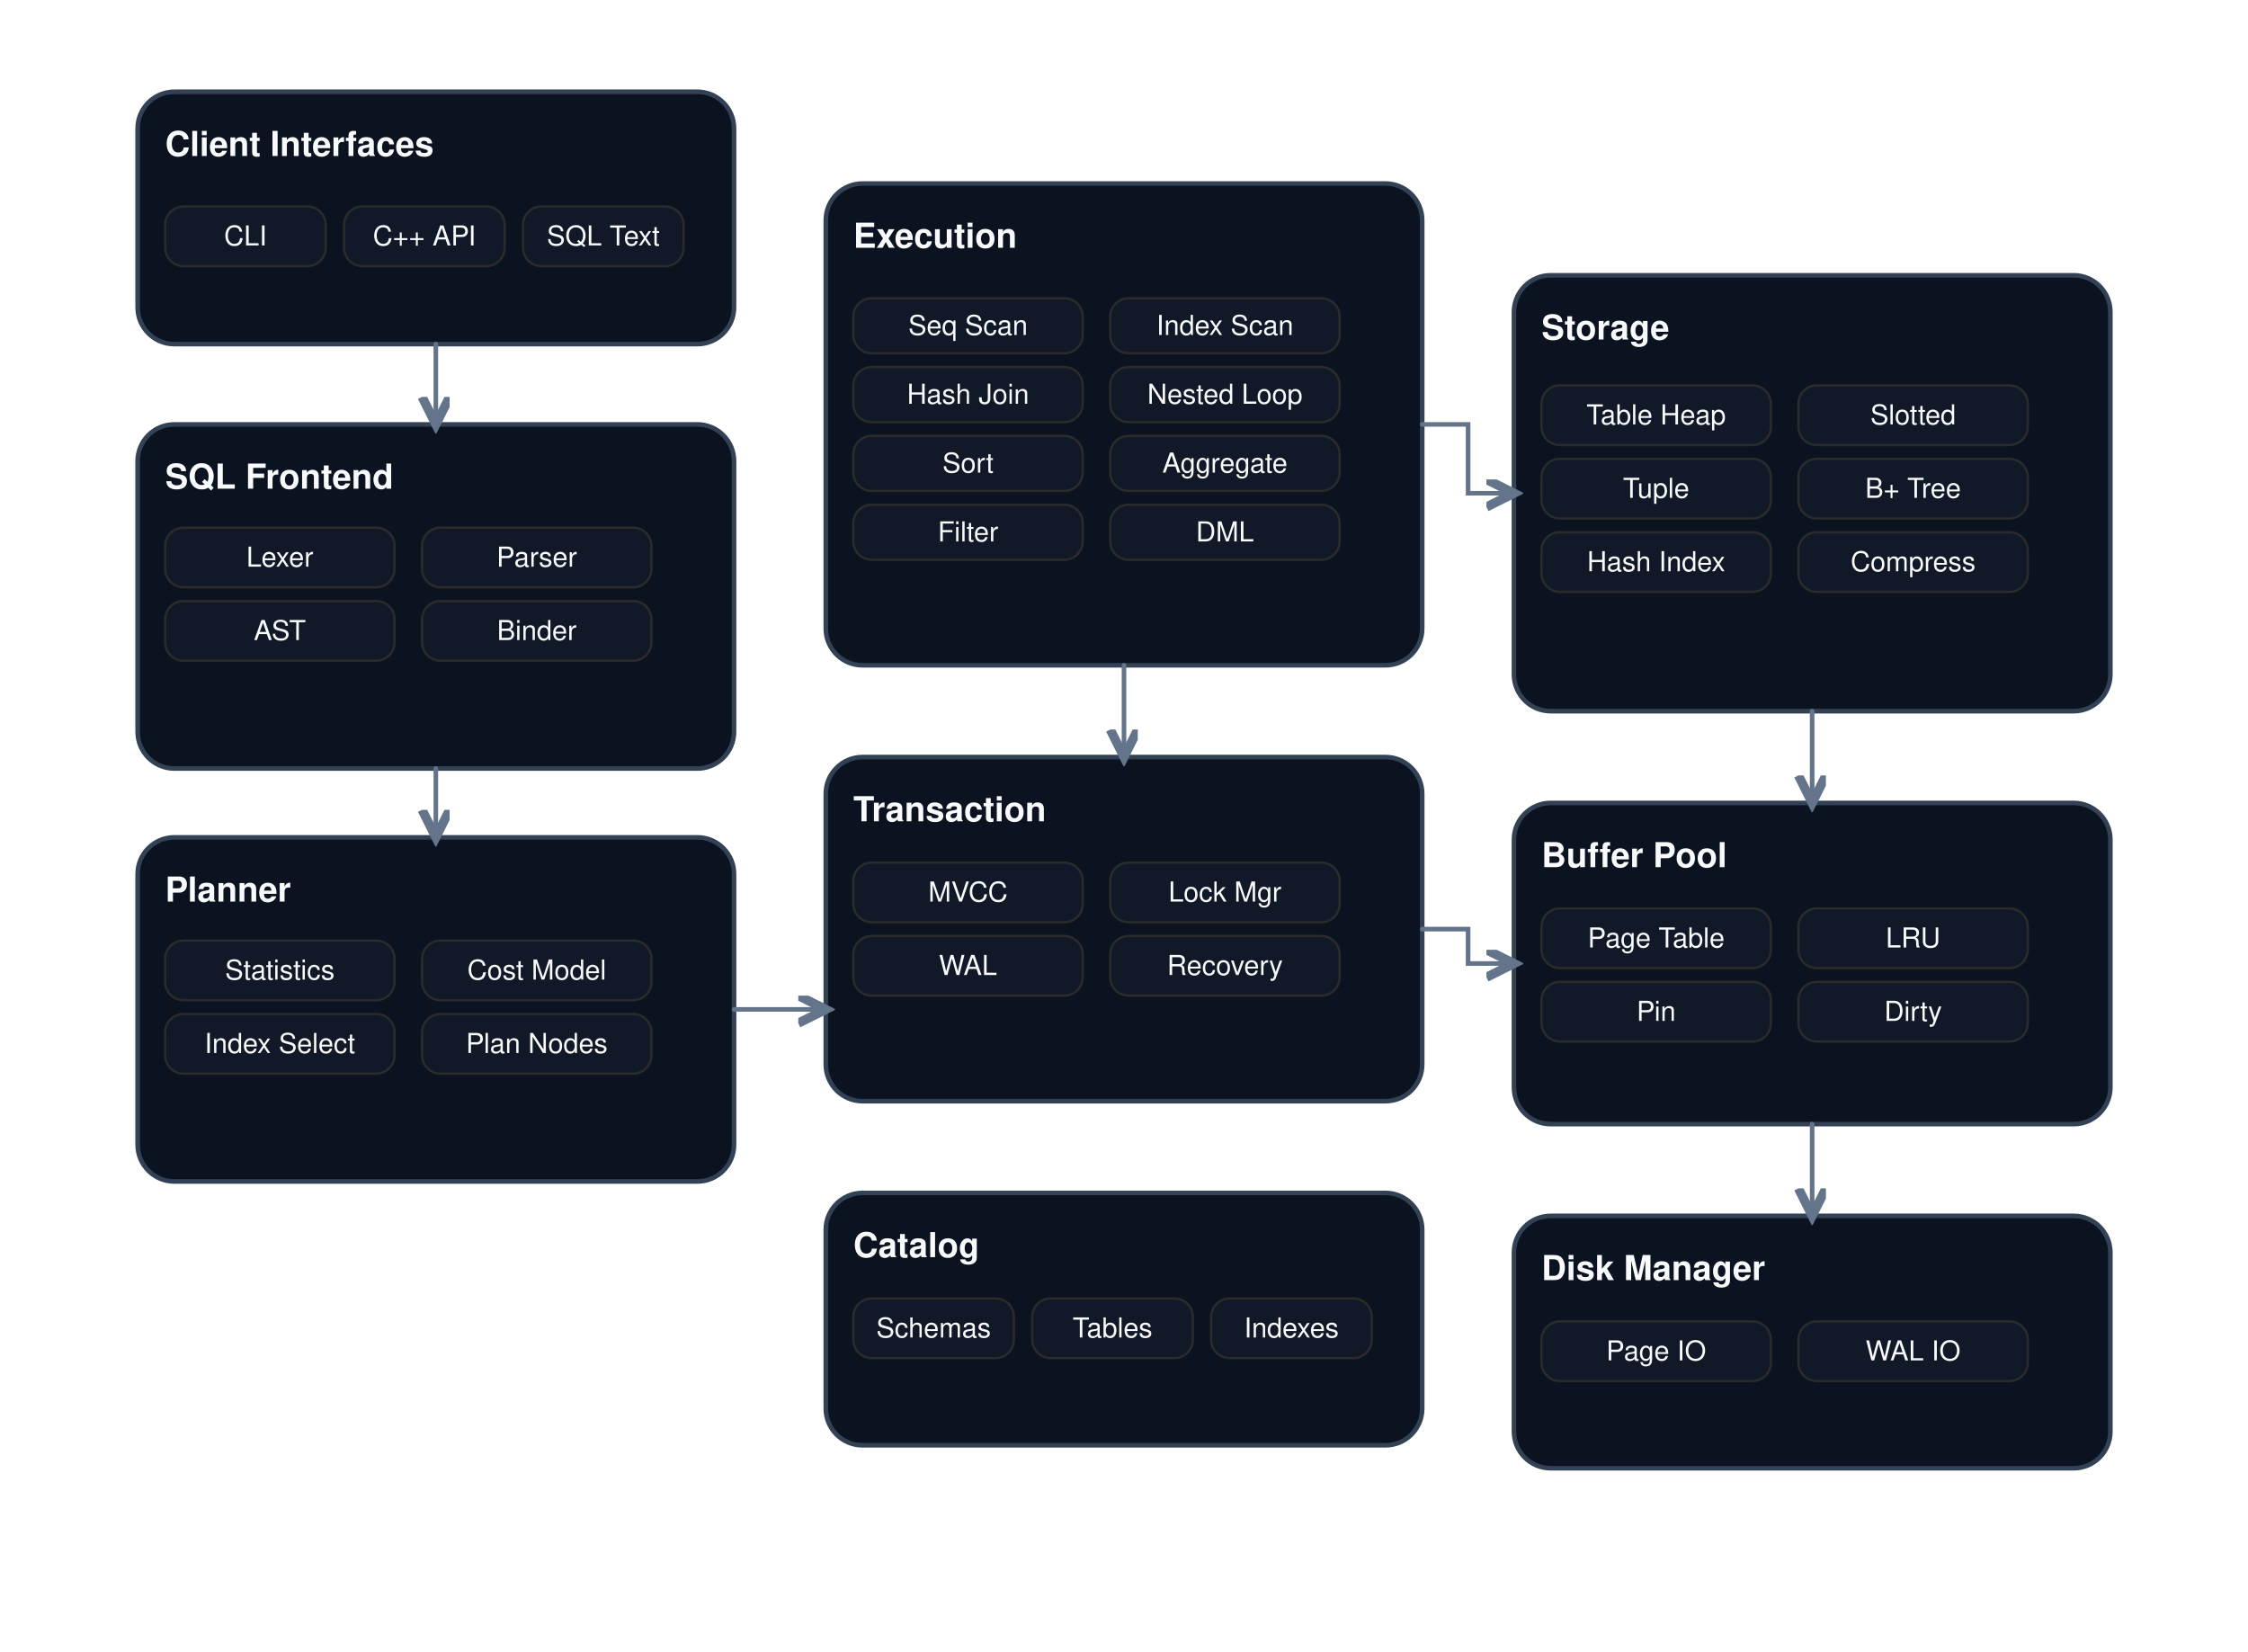
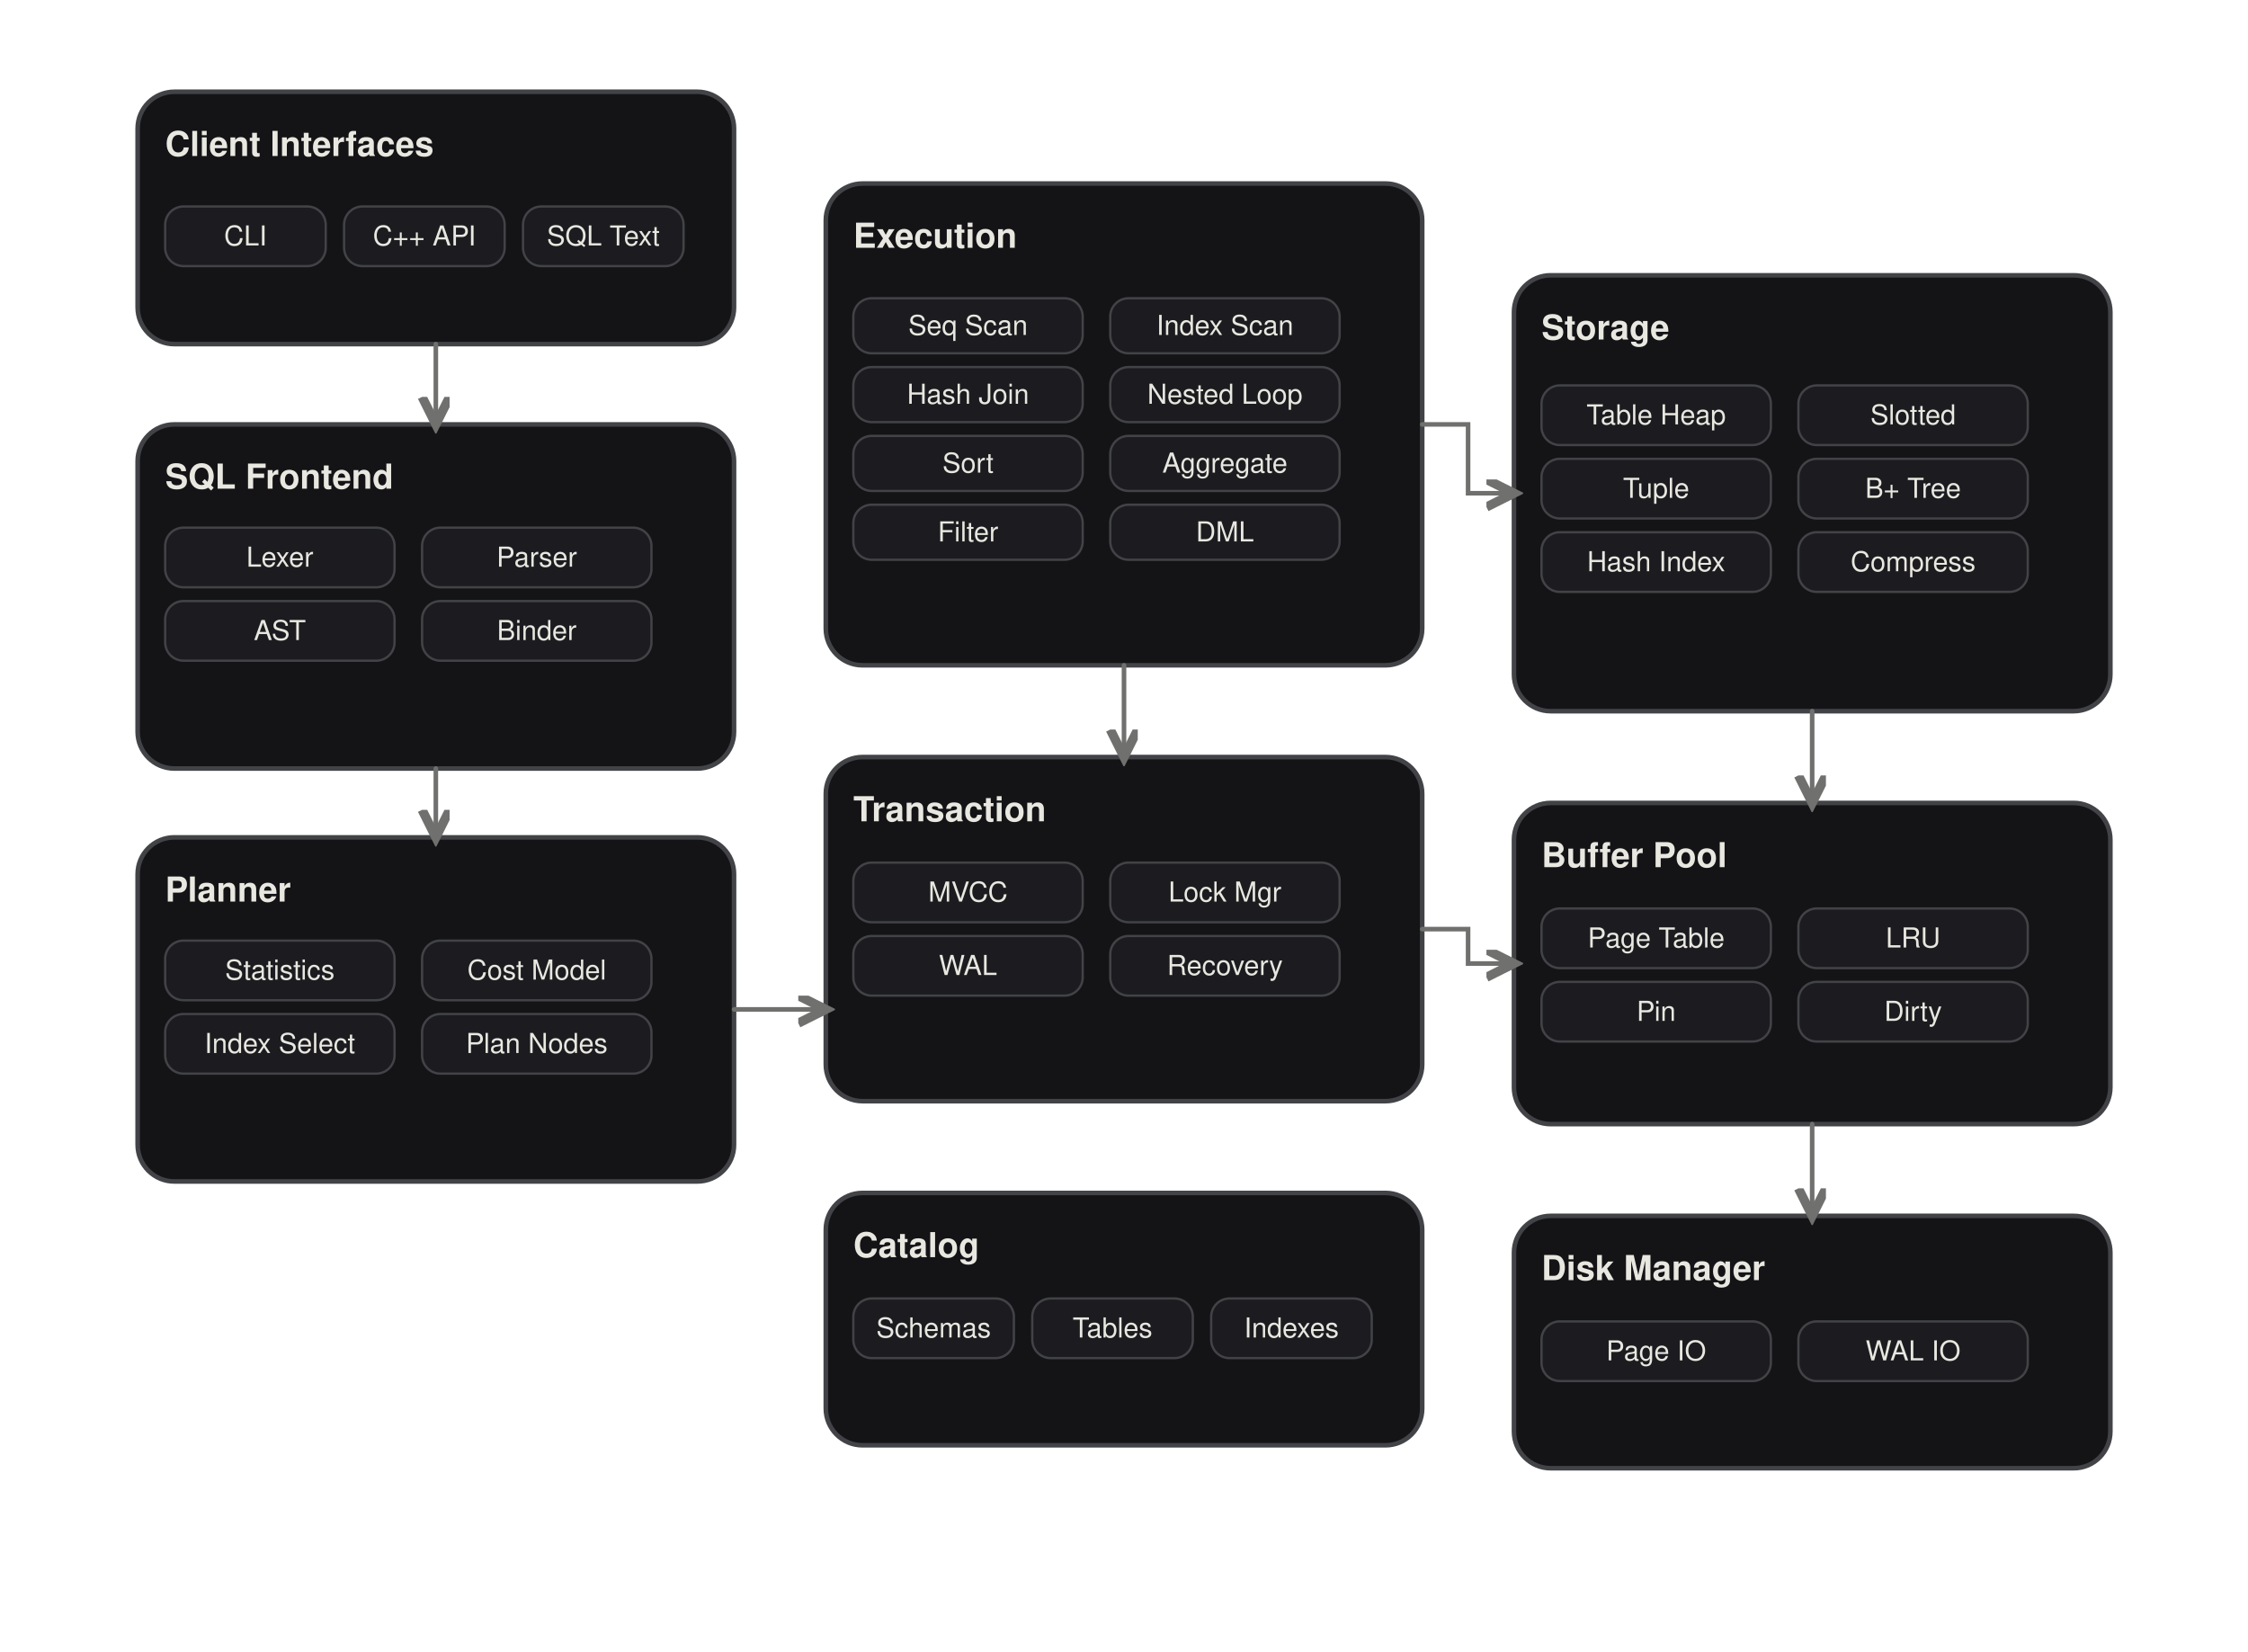
<svg xmlns="http://www.w3.org/2000/svg" width="980" height="720" viewBox="0 0 980 720">
  <defs>
    <marker id="arrow-dark" markerWidth="8" markerHeight="8" refX="6" refY="3" orient="auto">
-       <path d="M0,0 L6,3 L0,6" fill="none" stroke="#64748B" stroke-width="2" />
+       <path d="M0,0 L6,3 L0,6" fill="none" stroke="#70706e" stroke-width="2" />
    </marker>
  </defs>
  <g font-family="Space Grotesk, Segoe UI, Helvetica, Arial, sans-serif">
-     <g fill="#0B1220" stroke="#334155" stroke-width="2">
+     <g fill="#141417" stroke="#424347" stroke-width="2">
      <rect x="60" y="40" width="260" height="110" rx="16" />
      <rect x="60" y="185" width="260" height="150" rx="16" />
      <rect x="60" y="365" width="260" height="150" rx="16" />
      <rect x="360" y="80" width="260" height="210" rx="16" />
      <rect x="360" y="330" width="260" height="150" rx="16" />
      <rect x="360" y="520" width="260" height="110" rx="16" />
      <rect x="660" y="120" width="260" height="190" rx="16" />
      <rect x="660" y="350" width="260" height="140" rx="16" />
      <rect x="660" y="530" width="260" height="110" rx="16" />
    </g>
-     <g font-size="15" font-weight="600" fill="#F8FAFC">
+     <g font-size="15" font-weight="600" fill="#e8e7e0">
      <text x="72" y="68">Client Interfaces</text>
      <text x="72" y="213">SQL Frontend</text>
      <text x="72" y="393">Planner</text>
      <text x="372" y="108">Execution</text>
      <text x="372" y="358">Transaction</text>
      <text x="372" y="548">Catalog</text>
      <text x="672" y="148">Storage</text>
      <text x="672" y="378">Buffer Pool</text>
      <text x="672" y="558">Disk Manager</text>
    </g>
-     <g font-size="12" fill="#111827" stroke="#2B2B2B" stroke-width="1">
-       <rect x="72" y="90" width="70" height="26" rx="8" fill="#111827" />
-       <rect x="150" y="90" width="70" height="26" rx="8" fill="#111827" />
-       <rect x="228" y="90" width="70" height="26" rx="8" fill="#111827" />
-       <rect x="72" y="230" width="100" height="26" rx="8" fill="#111827" />
-       <rect x="184" y="230" width="100" height="26" rx="8" fill="#111827" />
-       <rect x="72" y="262" width="100" height="26" rx="8" fill="#111827" />
-       <rect x="184" y="262" width="100" height="26" rx="8" fill="#111827" />
-       <rect x="72" y="410" width="100" height="26" rx="8" fill="#111827" />
-       <rect x="184" y="410" width="100" height="26" rx="8" fill="#111827" />
-       <rect x="72" y="442" width="100" height="26" rx="8" fill="#111827" />
-       <rect x="184" y="442" width="100" height="26" rx="8" fill="#111827" />
-       <rect x="372" y="130" width="100" height="24" rx="8" fill="#111827" />
-       <rect x="484" y="130" width="100" height="24" rx="8" fill="#111827" />
-       <rect x="372" y="160" width="100" height="24" rx="8" fill="#111827" />
-       <rect x="484" y="160" width="100" height="24" rx="8" fill="#111827" />
-       <rect x="372" y="190" width="100" height="24" rx="8" fill="#111827" />
-       <rect x="484" y="190" width="100" height="24" rx="8" fill="#111827" />
-       <rect x="372" y="220" width="100" height="24" rx="8" fill="#111827" />
-       <rect x="484" y="220" width="100" height="24" rx="8" fill="#111827" />
-       <rect x="372" y="376" width="100" height="26" rx="8" fill="#111827" />
-       <rect x="484" y="376" width="100" height="26" rx="8" fill="#111827" />
-       <rect x="372" y="408" width="100" height="26" rx="8" fill="#111827" />
-       <rect x="484" y="408" width="100" height="26" rx="8" fill="#111827" />
-       <rect x="372" y="566" width="70" height="26" rx="8" fill="#111827" />
-       <rect x="450" y="566" width="70" height="26" rx="8" fill="#111827" />
-       <rect x="528" y="566" width="70" height="26" rx="8" fill="#111827" />
-       <rect x="672" y="168" width="100" height="26" rx="8" fill="#111827" />
-       <rect x="784" y="168" width="100" height="26" rx="8" fill="#111827" />
-       <rect x="672" y="200" width="100" height="26" rx="8" fill="#111827" />
-       <rect x="784" y="200" width="100" height="26" rx="8" fill="#111827" />
-       <rect x="672" y="232" width="100" height="26" rx="8" fill="#111827" />
-       <rect x="784" y="232" width="100" height="26" rx="8" fill="#111827" />
-       <rect x="672" y="396" width="100" height="26" rx="8" fill="#111827" />
-       <rect x="784" y="396" width="100" height="26" rx="8" fill="#111827" />
-       <rect x="672" y="428" width="100" height="26" rx="8" fill="#111827" />
-       <rect x="784" y="428" width="100" height="26" rx="8" fill="#111827" />
-       <rect x="672" y="576" width="100" height="26" rx="8" fill="#111827" />
-       <rect x="784" y="576" width="100" height="26" rx="8" fill="#111827" />
+     <g font-size="12" fill="#1c1c20" stroke="#424347" stroke-width="1">
+       <rect x="72" y="90" width="70" height="26" rx="8" fill="#1c1c20" />
+       <rect x="150" y="90" width="70" height="26" rx="8" fill="#1c1c20" />
+       <rect x="228" y="90" width="70" height="26" rx="8" fill="#1c1c20" />
+       <rect x="72" y="230" width="100" height="26" rx="8" fill="#1c1c20" />
+       <rect x="184" y="230" width="100" height="26" rx="8" fill="#1c1c20" />
+       <rect x="72" y="262" width="100" height="26" rx="8" fill="#1c1c20" />
+       <rect x="184" y="262" width="100" height="26" rx="8" fill="#1c1c20" />
+       <rect x="72" y="410" width="100" height="26" rx="8" fill="#1c1c20" />
+       <rect x="184" y="410" width="100" height="26" rx="8" fill="#1c1c20" />
+       <rect x="72" y="442" width="100" height="26" rx="8" fill="#1c1c20" />
+       <rect x="184" y="442" width="100" height="26" rx="8" fill="#1c1c20" />
+       <rect x="372" y="130" width="100" height="24" rx="8" fill="#1c1c20" />
+       <rect x="484" y="130" width="100" height="24" rx="8" fill="#1c1c20" />
+       <rect x="372" y="160" width="100" height="24" rx="8" fill="#1c1c20" />
+       <rect x="484" y="160" width="100" height="24" rx="8" fill="#1c1c20" />
+       <rect x="372" y="190" width="100" height="24" rx="8" fill="#1c1c20" />
+       <rect x="484" y="190" width="100" height="24" rx="8" fill="#1c1c20" />
+       <rect x="372" y="220" width="100" height="24" rx="8" fill="#1c1c20" />
+       <rect x="484" y="220" width="100" height="24" rx="8" fill="#1c1c20" />
+       <rect x="372" y="376" width="100" height="26" rx="8" fill="#1c1c20" />
+       <rect x="484" y="376" width="100" height="26" rx="8" fill="#1c1c20" />
+       <rect x="372" y="408" width="100" height="26" rx="8" fill="#1c1c20" />
+       <rect x="484" y="408" width="100" height="26" rx="8" fill="#1c1c20" />
+       <rect x="372" y="566" width="70" height="26" rx="8" fill="#1c1c20" />
+       <rect x="450" y="566" width="70" height="26" rx="8" fill="#1c1c20" />
+       <rect x="528" y="566" width="70" height="26" rx="8" fill="#1c1c20" />
+       <rect x="672" y="168" width="100" height="26" rx="8" fill="#1c1c20" />
+       <rect x="784" y="168" width="100" height="26" rx="8" fill="#1c1c20" />
+       <rect x="672" y="200" width="100" height="26" rx="8" fill="#1c1c20" />
+       <rect x="784" y="200" width="100" height="26" rx="8" fill="#1c1c20" />
+       <rect x="672" y="232" width="100" height="26" rx="8" fill="#1c1c20" />
+       <rect x="784" y="232" width="100" height="26" rx="8" fill="#1c1c20" />
+       <rect x="672" y="396" width="100" height="26" rx="8" fill="#1c1c20" />
+       <rect x="784" y="396" width="100" height="26" rx="8" fill="#1c1c20" />
+       <rect x="672" y="428" width="100" height="26" rx="8" fill="#1c1c20" />
+       <rect x="784" y="428" width="100" height="26" rx="8" fill="#1c1c20" />
+       <rect x="672" y="576" width="100" height="26" rx="8" fill="#1c1c20" />
+       <rect x="784" y="576" width="100" height="26" rx="8" fill="#1c1c20" />
    </g>
-     <g font-size="12" fill="#F8FAFC">
+     <g font-size="12" fill="#e8e7e0">
      <text x="107" y="107" text-anchor="middle">CLI</text>
      <text x="185" y="107" text-anchor="middle">C++ API</text>
      <text x="263" y="107" text-anchor="middle">SQL Text</text>
      <text x="122" y="247" text-anchor="middle">Lexer</text>
      <text x="234" y="247" text-anchor="middle">Parser</text>
      <text x="122" y="279" text-anchor="middle">AST</text>
      <text x="234" y="279" text-anchor="middle">Binder</text>
      <text x="122" y="427" text-anchor="middle">Statistics</text>
      <text x="234" y="427" text-anchor="middle">Cost Model</text>
      <text x="122" y="459" text-anchor="middle">Index Select</text>
      <text x="234" y="459" text-anchor="middle">Plan Nodes</text>
      <text x="422" y="146" text-anchor="middle">Seq Scan</text>
      <text x="534" y="146" text-anchor="middle">Index Scan</text>
      <text x="422" y="176" text-anchor="middle">Hash Join</text>
      <text x="534" y="176" text-anchor="middle">Nested Loop</text>
      <text x="422" y="206" text-anchor="middle">Sort</text>
      <text x="534" y="206" text-anchor="middle">Aggregate</text>
      <text x="422" y="236" text-anchor="middle">Filter</text>
      <text x="534" y="236" text-anchor="middle">DML</text>
      <text x="422" y="393" text-anchor="middle">MVCC</text>
      <text x="534" y="393" text-anchor="middle">Lock Mgr</text>
      <text x="422" y="425" text-anchor="middle">WAL</text>
      <text x="534" y="425" text-anchor="middle">Recovery</text>
      <text x="407" y="583" text-anchor="middle">Schemas</text>
      <text x="485" y="583" text-anchor="middle">Tables</text>
      <text x="563" y="583" text-anchor="middle">Indexes</text>
      <text x="722" y="185" text-anchor="middle">Table Heap</text>
      <text x="834" y="185" text-anchor="middle">Slotted</text>
      <text x="722" y="217" text-anchor="middle">Tuple</text>
      <text x="834" y="217" text-anchor="middle">B+ Tree</text>
      <text x="722" y="249" text-anchor="middle">Hash Index</text>
      <text x="834" y="249" text-anchor="middle">Compress</text>
      <text x="722" y="413" text-anchor="middle">Page Table</text>
      <text x="834" y="413" text-anchor="middle">LRU</text>
      <text x="722" y="445" text-anchor="middle">Pin</text>
      <text x="834" y="445" text-anchor="middle">Dirty</text>
      <text x="722" y="593" text-anchor="middle">Page IO</text>
      <text x="834" y="593" text-anchor="middle">WAL IO</text>
    </g>
-     <g stroke="#64748B" stroke-width="2" stroke-linecap="round" marker-end="url(#arrow-dark)">
+     <g stroke="#70706e" stroke-width="2" stroke-linecap="round" marker-end="url(#arrow-dark)">
      <line x1="190" y1="150" x2="190" y2="185" />
      <line x1="190" y1="335" x2="190" y2="365" />
      <line x1="320" y1="440" x2="360" y2="440" />
      <line x1="490" y1="290" x2="490" y2="330" />
      <line x1="790" y1="310" x2="790" y2="350" />
      <line x1="790" y1="490" x2="790" y2="530" />
      <path d="M620 185 L640 185 L640 215 L660 215" fill="none" />
      <path d="M620 405 L640 405 L640 420 L660 420" fill="none" />
    </g>
  </g>
</svg>
